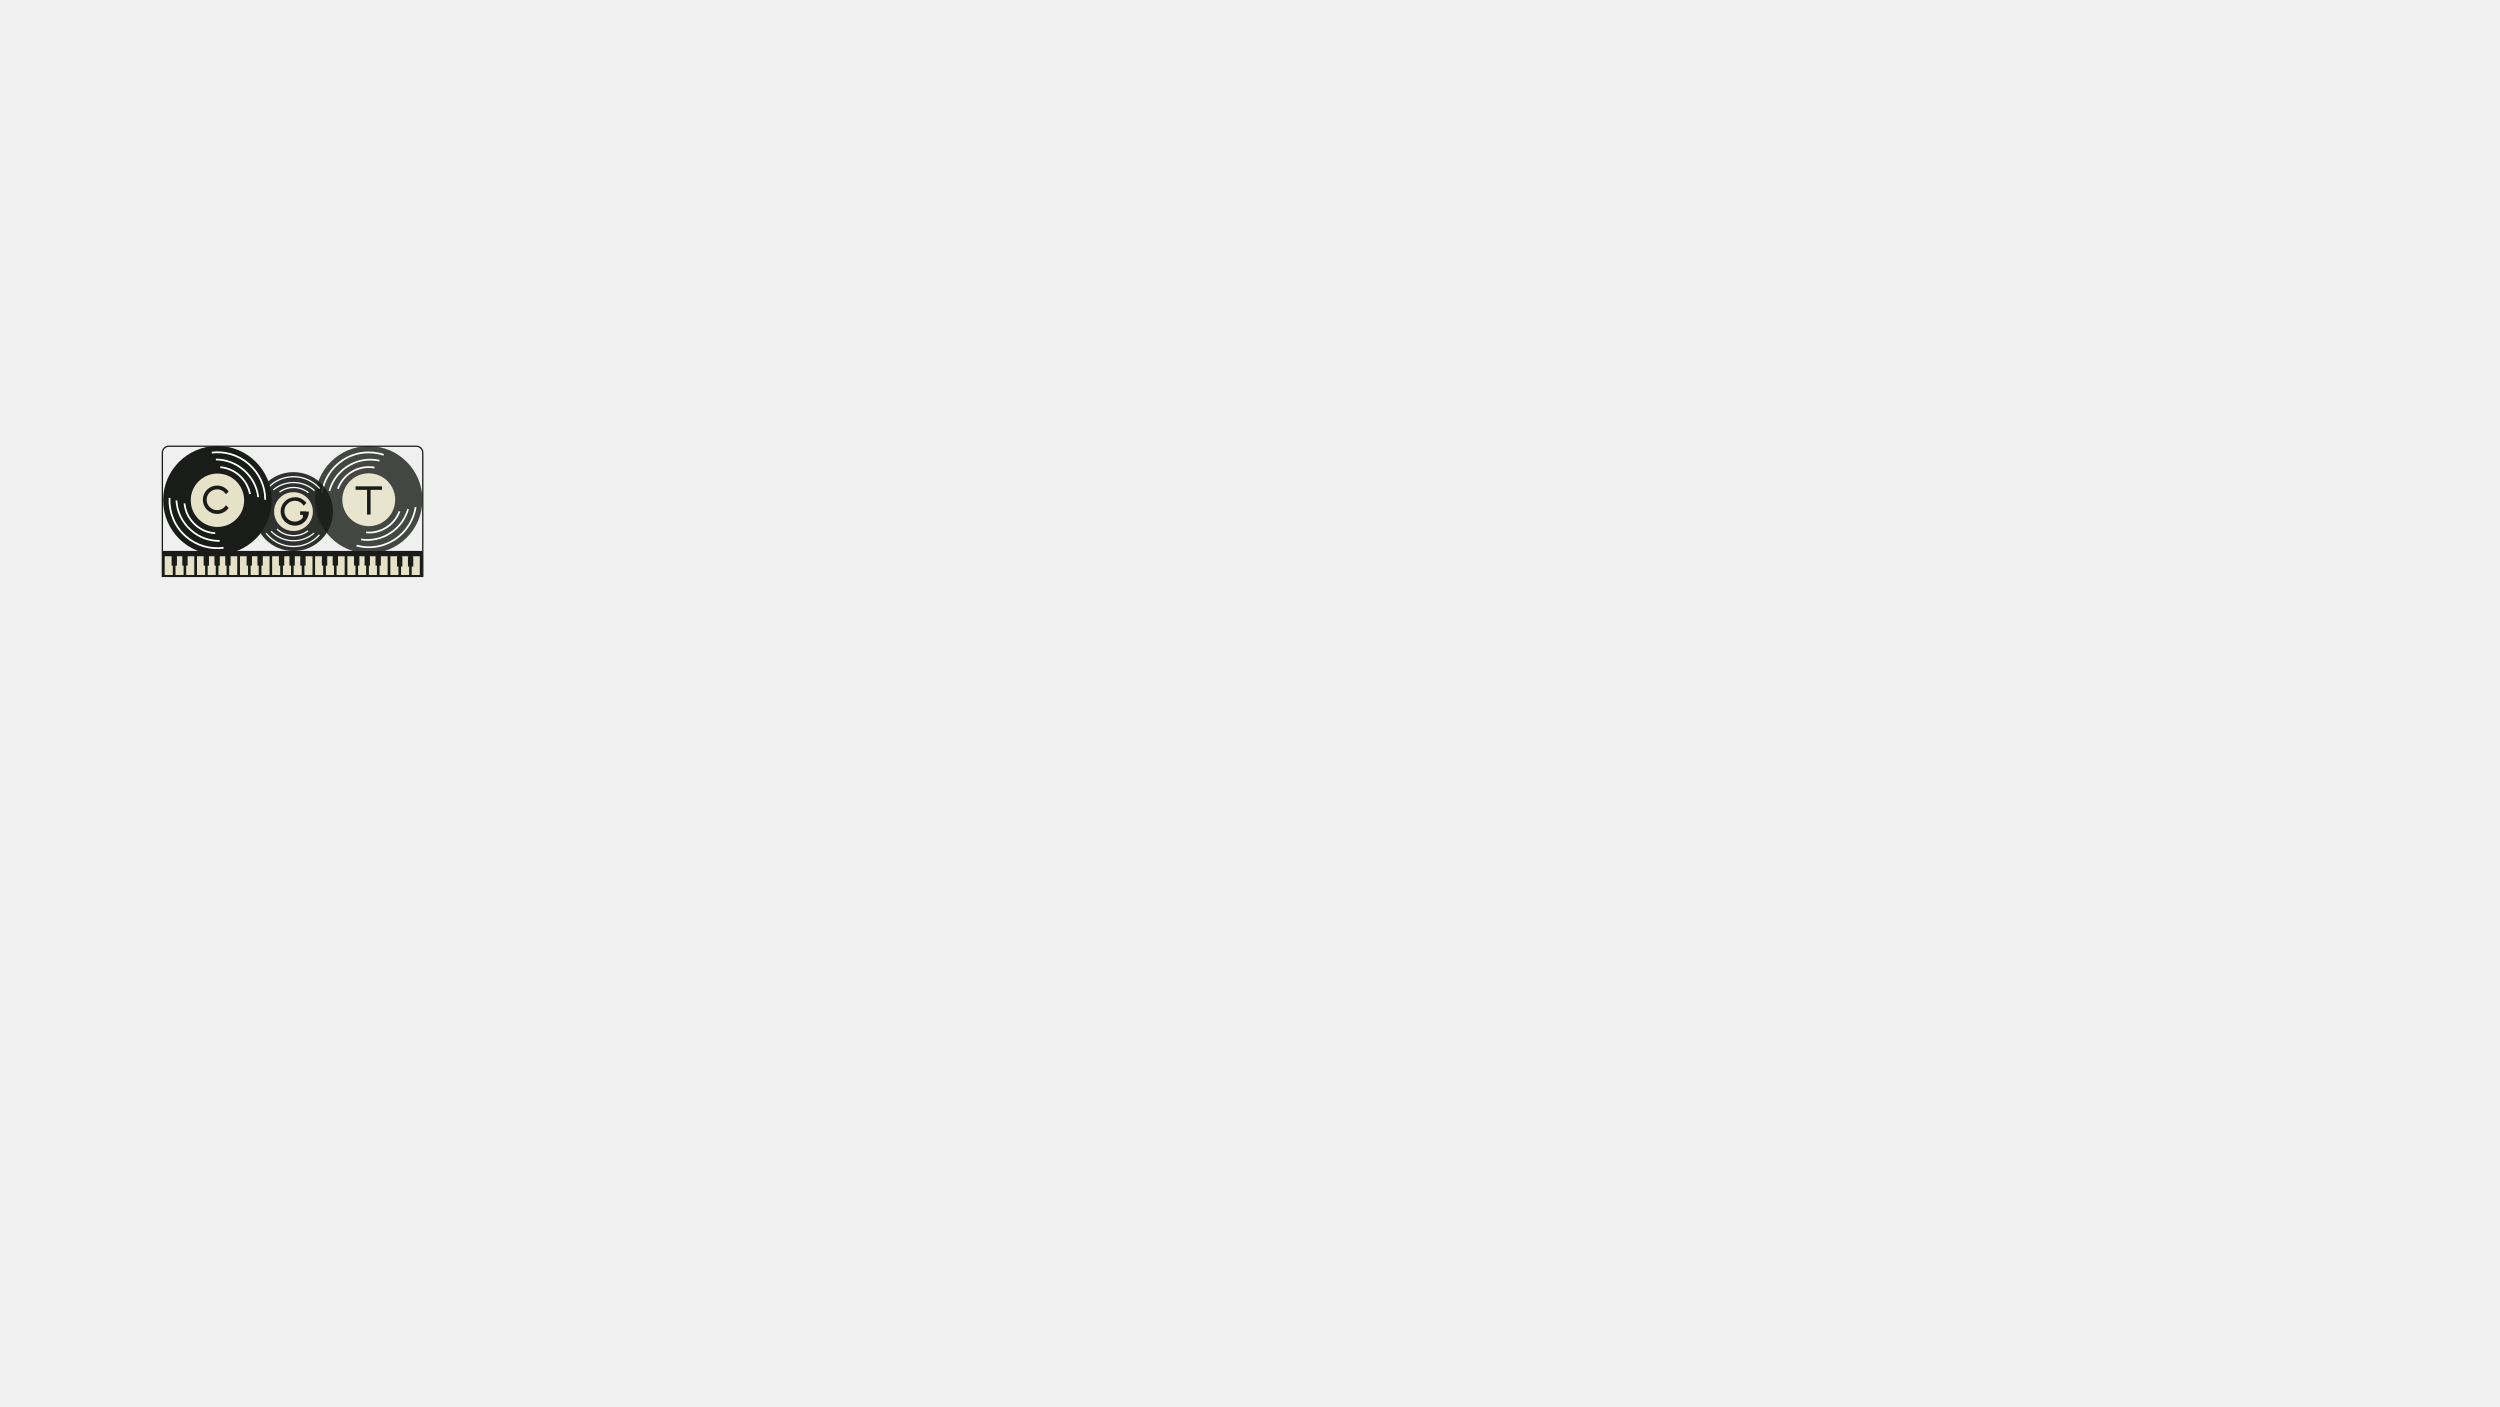
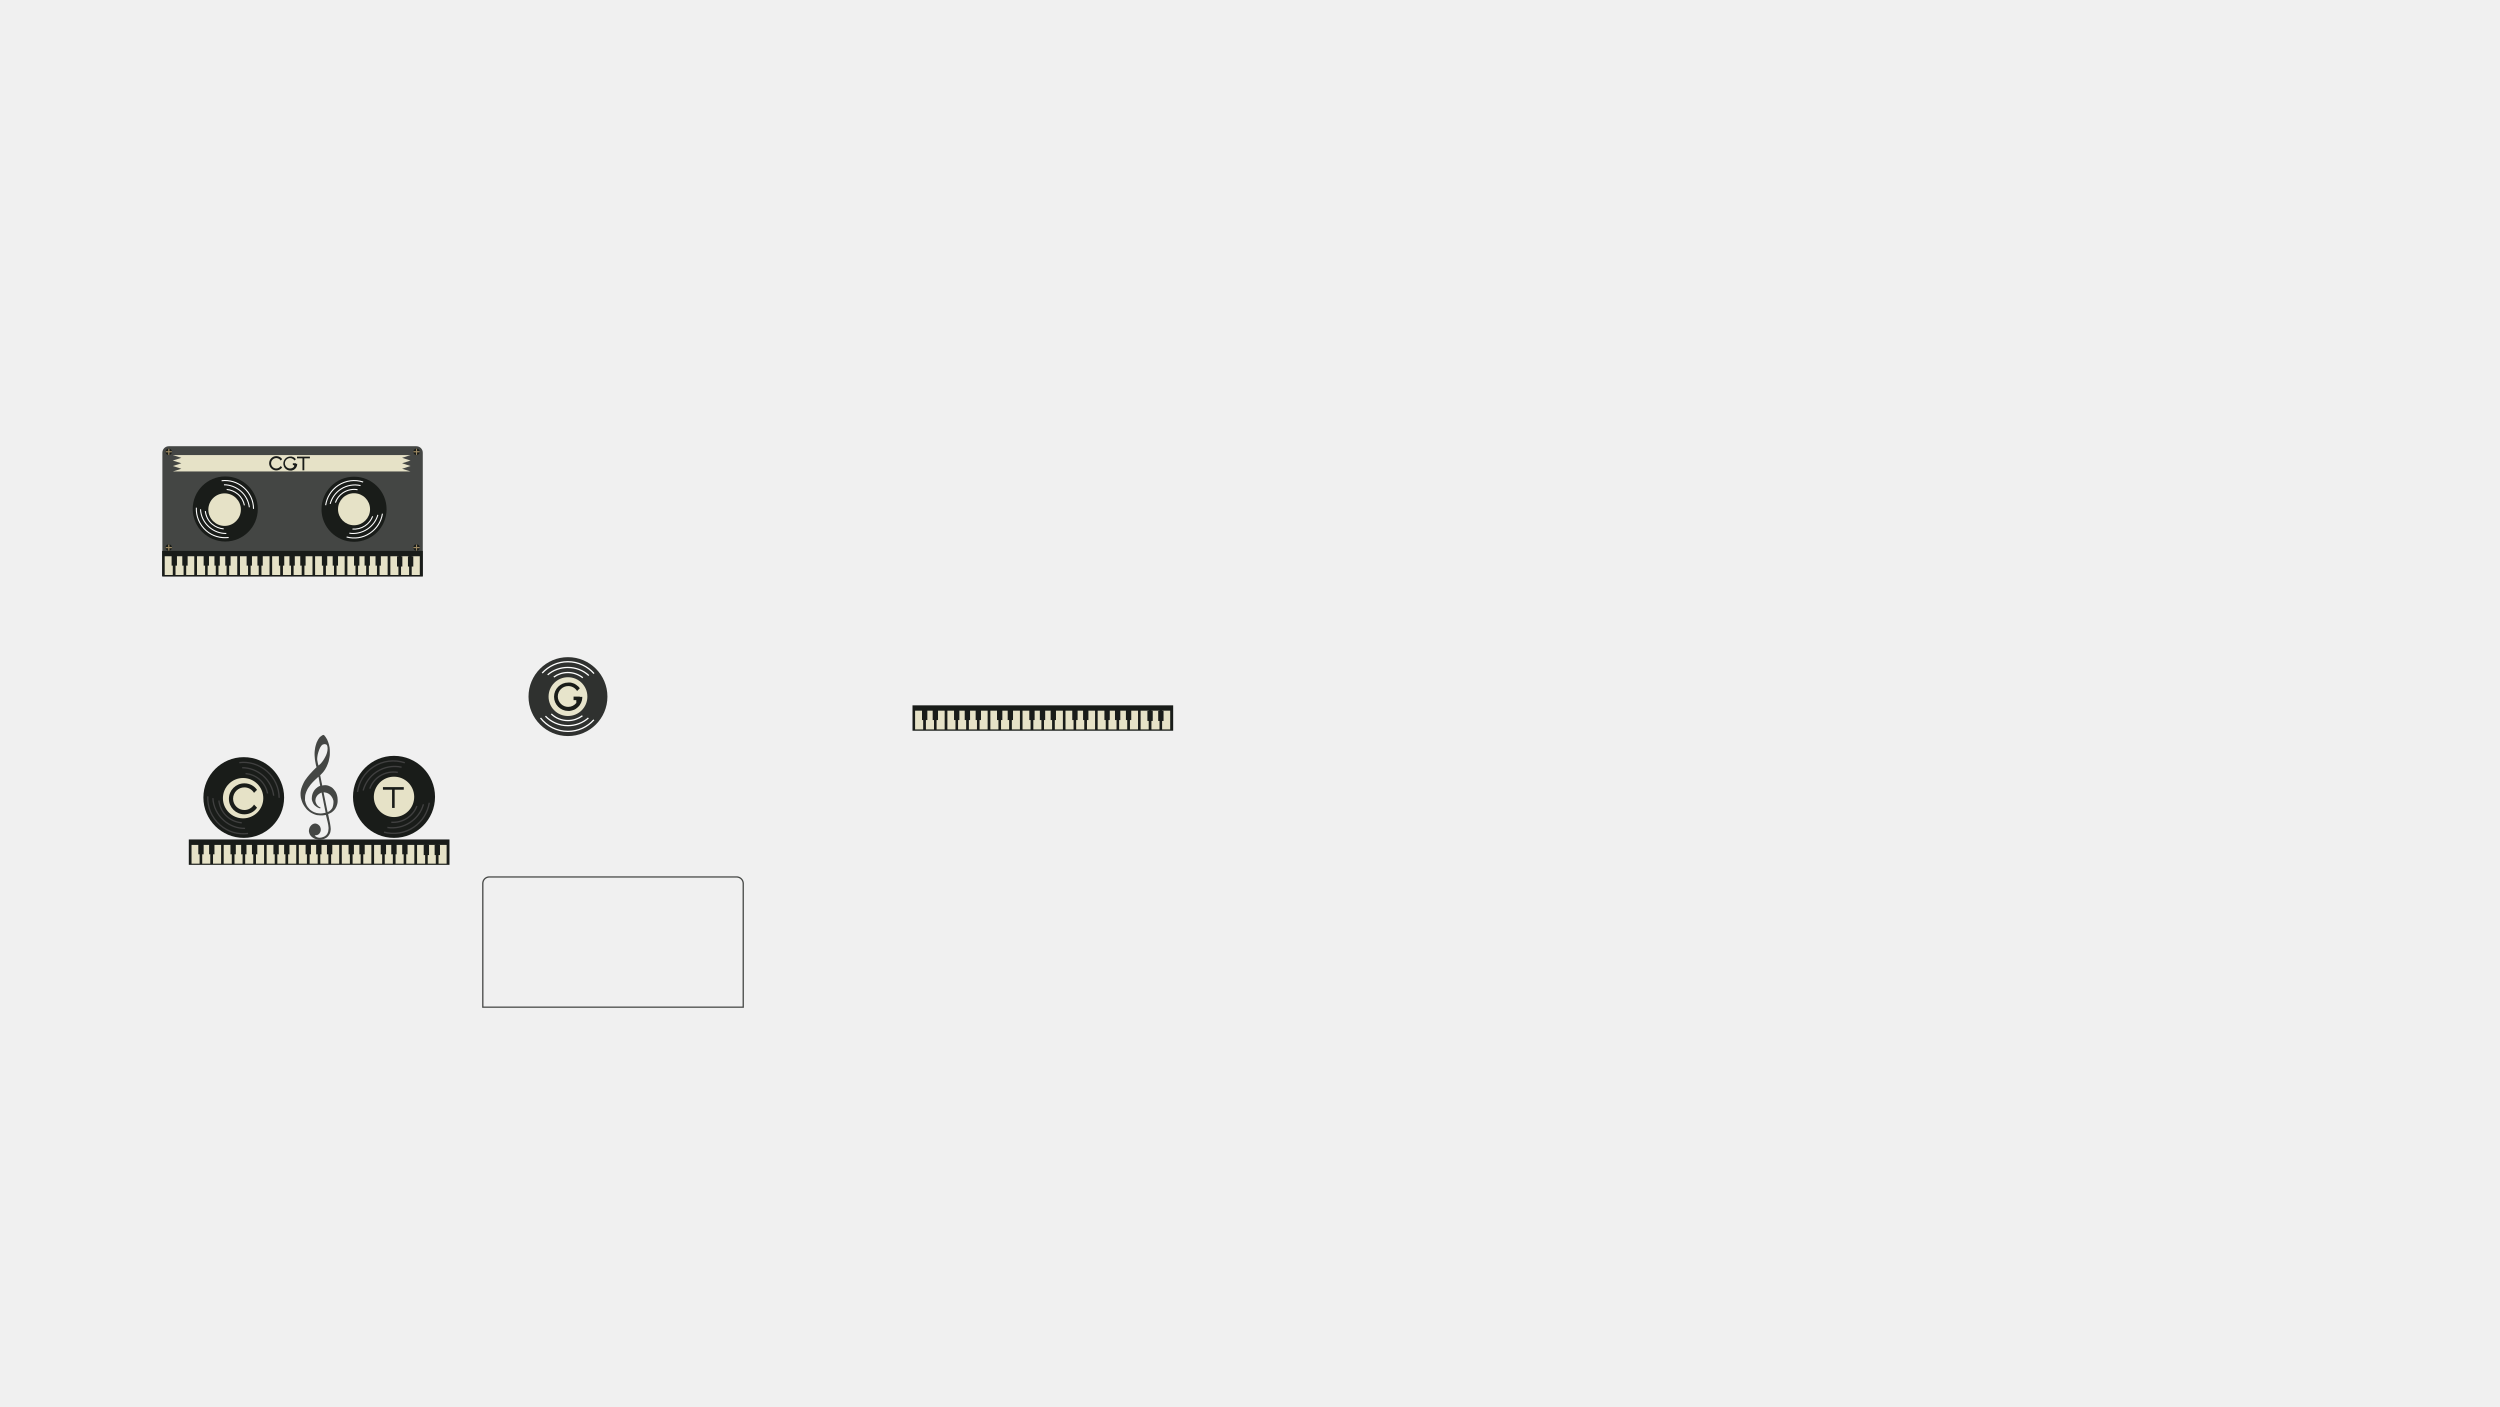
<svg xmlns="http://www.w3.org/2000/svg" version="1.1" x="0px" y="0px" viewBox="0 0 1920 1080" style="enable-background:new 0 0 1920 1080;" xml:space="preserve">
  <style type="text/css">
- 	.st0{fill:none;stroke:#191C19;stroke-width:0.999;stroke-miterlimit:10;}
- 	.st1{fill:#191C19;}
- 	.st2{fill:#E6E2C7;}
- 	.st3{opacity:0.8;}
- 	.st4{fill:none;stroke:#FFFFFF;stroke-width:1.36;stroke-miterlimit:10;}
- 	.st5{fill:none;stroke:#FFFFFF;stroke-width:1.342;stroke-miterlimit:10;}
- 	.st6{opacity:0.9;}
- 	.st7{fill:none;stroke:#FFFFFF;stroke-miterlimit:10;}
- 	.st8{fill:none;stroke:#FFFFFF;stroke-width:0.987;stroke-miterlimit:10;}
- 	.st9{fill:none;stroke:#FFFFFF;stroke-width:1.376;stroke-miterlimit:10;}
- 	.st10{fill:none;stroke:#FFFFFF;stroke-width:1.358;stroke-miterlimit:10;}
+ 	.st0{opacity:0.8;fill:#191C19;}
+ 	.st1{opacity:0.8;fill:none;stroke:#191C19;stroke-miterlimit:10;}
+ 	.st2{fill:#191C19;}
+ 	.st3{fill:#E6E2C7;}
+ 	.st4{opacity:0.9;}
+ 	.st5{fill:none;stroke:#FFFFFF;stroke-miterlimit:10;}
+ 	.st6{fill:none;stroke:#FFFFFF;stroke-width:0.987;stroke-miterlimit:10;}
+ 	.st7{fill:none;stroke:#FFFFFF;stroke-width:0.822;stroke-miterlimit:10;}
+ 	.st8{fill:none;stroke:#FFFFFF;stroke-width:0.812;stroke-miterlimit:10;}
+ 	.st9{fill:none;stroke:#FFFFFF;stroke-width:0.824;stroke-miterlimit:10;}
+ 	.st10{fill:none;stroke:#FFFFFF;stroke-width:0.814;stroke-miterlimit:10;}
+ 	.st11{fill:none;stroke:#404040;stroke-miterlimit:10;}
+ 	.st12{fill:none;stroke:#404040;stroke-width:1.042;stroke-miterlimit:10;}
+ 	.st13{fill:none;stroke:#404040;stroke-width:1.028;stroke-miterlimit:10;}
+ 	.st14{fill:#9D8963;}
</style>
  <g id="Layer_1">
    <path class="st0" d="M319.7,342.7h-190c-2.8,0-5,2.2-5,5v95h200v-95C324.7,344.9,322.5,342.7,319.7,342.7z" />
+     <path class="st1" d="M565.8,673.5h-190c-2.8,0-5,2.2-5,5v95h200v-95C570.8,675.8,568.5,673.5,565.8,673.5z" />
  </g>
  <g id="Layer_2">
    <g>
-       <rect x="124.5" y="423.1" class="st1" width="200.2" height="19.5" />
-       <rect x="134.8" y="427.2" class="st2" width="6.2" height="14.4" />
-       <rect x="126.5" y="427.2" class="st2" width="6.2" height="14.4" />
-       <rect x="143" y="427.2" class="st2" width="6.2" height="14.4" />
-       <rect x="151.3" y="427.2" class="st2" width="6.2" height="14.4" />
-       <rect x="159.5" y="427.2" class="st2" width="6.2" height="14.4" />
-       <rect x="167.8" y="427.2" class="st2" width="6.2" height="14.4" />
-       <rect x="176" y="427.2" class="st2" width="6.2" height="14.4" />
-       <rect x="184.3" y="427.2" class="st2" width="6.2" height="14.4" />
-       <rect x="192.5" y="427.2" class="st2" width="6.2" height="14.4" />
-       <rect x="200.8" y="427.2" class="st2" width="6.2" height="14.4" />
-       <rect x="209" y="427.2" class="st2" width="6.2" height="14.4" />
-       <rect x="217.3" y="427.2" class="st2" width="6.2" height="14.4" />
-       <rect x="225.5" y="427.2" class="st2" width="6.2" height="14.4" />
-       <rect x="233.8" y="427.2" class="st2" width="6.2" height="14.4" />
-       <rect x="242" y="427.2" class="st2" width="6.2" height="14.4" />
-       <rect x="250.3" y="427.2" class="st2" width="6.2" height="14.4" />
-       <rect x="258.5" y="427.2" class="st2" width="6.2" height="14.4" />
-       <rect x="266.8" y="427.2" class="st2" width="6.2" height="14.4" />
-       <rect x="275" y="427.2" class="st2" width="6.2" height="14.4" />
-       <rect x="283.3" y="427.2" class="st2" width="6.2" height="14.4" />
-       <rect x="291.5" y="427.2" class="st2" width="6.2" height="14.4" />
-       <rect x="299.8" y="427.2" class="st2" width="6.2" height="14.4" />
-       <rect x="308" y="427.2" class="st2" width="6.2" height="14.4" />
-       <rect x="316.2" y="427.2" class="st2" width="6.2" height="14.4" />
-       <rect x="131.8" y="426.5" class="st1" width="4.1" height="7.9" />
-       <rect x="140" y="426.5" class="st1" width="4.1" height="7.9" />
-       <rect x="156.4" y="426.5" class="st1" width="4.1" height="7.9" />
-       <rect x="164.7" y="426.5" class="st1" width="4.1" height="7.9" />
-       <rect x="173" y="426.5" class="st1" width="4.1" height="7.9" />
-       <rect x="189.4" y="426.5" class="st1" width="4.1" height="7.9" />
-       <rect x="197.7" y="426.5" class="st1" width="4.1" height="7.9" />
-       <rect x="214.2" y="426.5" class="st1" width="4.1" height="7.9" />
-       <rect x="222.3" y="426.5" class="st1" width="4.1" height="7.9" />
-       <rect x="230.6" y="426.5" class="st1" width="4.1" height="7.9" />
-       <rect x="247.2" y="426.5" class="st1" width="4.1" height="7.9" />
-       <rect x="255.5" y="426.5" class="st1" width="4.1" height="7.9" />
-       <rect x="271.9" y="426.5" class="st1" width="4.1" height="7.9" />
-       <rect x="280" y="426.5" class="st1" width="4.1" height="7.9" />
-       <rect x="288.4" y="426.5" class="st1" width="4.1" height="7.9" />
-       <rect x="304.9" y="427.2" class="st1" width="4.1" height="7.9" />
-       <rect x="313.3" y="427.2" class="st1" width="4.1" height="7.9" />
+       <rect x="124.5" y="423.1" class="st2" width="200.2" height="19.5" />
+       <rect x="134.8" y="427.2" class="st3" width="6.2" height="14.4" />
+       <rect x="126.5" y="427.2" class="st3" width="6.2" height="14.4" />
+       <rect x="143" y="427.2" class="st3" width="6.2" height="14.4" />
+       <rect x="151.3" y="427.2" class="st3" width="6.2" height="14.4" />
+       <rect x="159.5" y="427.2" class="st3" width="6.2" height="14.4" />
+       <rect x="167.8" y="427.2" class="st3" width="6.2" height="14.4" />
+       <rect x="176" y="427.2" class="st3" width="6.2" height="14.4" />
+       <rect x="184.3" y="427.2" class="st3" width="6.2" height="14.4" />
+       <rect x="192.5" y="427.2" class="st3" width="6.2" height="14.4" />
+       <rect x="200.8" y="427.2" class="st3" width="6.2" height="14.4" />
+       <rect x="209" y="427.2" class="st3" width="6.2" height="14.4" />
+       <rect x="217.3" y="427.2" class="st3" width="6.2" height="14.4" />
+       <rect x="225.5" y="427.2" class="st3" width="6.2" height="14.4" />
+       <rect x="233.8" y="427.2" class="st3" width="6.2" height="14.4" />
+       <rect x="242" y="427.2" class="st3" width="6.2" height="14.4" />
+       <rect x="250.3" y="427.2" class="st3" width="6.2" height="14.4" />
+       <rect x="258.5" y="427.2" class="st3" width="6.2" height="14.4" />
+       <rect x="266.8" y="427.2" class="st3" width="6.2" height="14.4" />
+       <rect x="275" y="427.2" class="st3" width="6.2" height="14.4" />
+       <rect x="283.3" y="427.2" class="st3" width="6.2" height="14.4" />
+       <rect x="291.5" y="427.2" class="st3" width="6.2" height="14.4" />
+       <rect x="299.8" y="427.2" class="st3" width="6.2" height="14.4" />
+       <rect x="308" y="427.2" class="st3" width="6.2" height="14.4" />
+       <rect x="316.2" y="427.2" class="st3" width="6.2" height="14.4" />
+       <rect x="131.8" y="426.5" class="st2" width="4.1" height="7.9" />
+       <rect x="140" y="426.5" class="st2" width="4.1" height="7.9" />
+       <rect x="156.4" y="426.5" class="st2" width="4.1" height="7.9" />
+       <rect x="164.7" y="426.5" class="st2" width="4.1" height="7.9" />
+       <rect x="173" y="426.5" class="st2" width="4.1" height="7.9" />
+       <rect x="189.4" y="426.5" class="st2" width="4.1" height="7.9" />
+       <rect x="197.7" y="426.5" class="st2" width="4.1" height="7.9" />
+       <rect x="214.2" y="426.5" class="st2" width="4.1" height="7.9" />
+       <rect x="222.3" y="426.5" class="st2" width="4.1" height="7.9" />
+       <rect x="230.6" y="426.5" class="st2" width="4.1" height="7.9" />
+       <rect x="247.2" y="426.5" class="st2" width="4.1" height="7.9" />
+       <rect x="255.5" y="426.5" class="st2" width="4.1" height="7.9" />
+       <rect x="271.9" y="426.5" class="st2" width="4.1" height="7.9" />
+       <rect x="280" y="426.5" class="st2" width="4.1" height="7.9" />
+       <rect x="288.4" y="426.5" class="st2" width="4.1" height="7.9" />
+       <rect x="304.9" y="427.2" class="st2" width="4.1" height="7.9" />
+       <rect x="313.3" y="427.2" class="st2" width="4.1" height="7.9" />
+     </g>
+     <g>
+       <rect x="145" y="644.7" class="st2" width="200.2" height="19.5" />
+       <rect x="155.3" y="648.9" class="st3" width="6.2" height="14.4" />
+       <rect x="147.1" y="648.9" class="st3" width="6.2" height="14.4" />
+       <rect x="163.6" y="648.9" class="st3" width="6.2" height="14.4" />
+       <rect x="171.8" y="648.9" class="st3" width="6.2" height="14.4" />
+       <rect x="180.1" y="648.9" class="st3" width="6.2" height="14.4" />
+       <rect x="188.3" y="648.9" class="st3" width="6.2" height="14.4" />
+       <rect x="196.6" y="648.9" class="st3" width="6.2" height="14.4" />
+       <rect x="204.8" y="648.9" class="st3" width="6.2" height="14.4" />
+       <rect x="213" y="648.9" class="st3" width="6.2" height="14.4" />
+       <rect x="221.3" y="648.9" class="st3" width="6.2" height="14.4" />
+       <rect x="229.5" y="648.9" class="st3" width="6.2" height="14.4" />
+       <rect x="237.8" y="648.9" class="st3" width="6.2" height="14.4" />
+       <rect x="246" y="648.9" class="st3" width="6.2" height="14.4" />
+       <rect x="254.3" y="648.9" class="st3" width="6.2" height="14.4" />
+       <rect x="262.5" y="648.9" class="st3" width="6.2" height="14.4" />
+       <rect x="270.8" y="648.9" class="st3" width="6.2" height="14.4" />
+       <rect x="279" y="648.9" class="st3" width="6.2" height="14.4" />
+       <rect x="287.3" y="648.9" class="st3" width="6.2" height="14.4" />
+       <rect x="295.5" y="648.9" class="st3" width="6.2" height="14.4" />
+       <rect x="303.8" y="648.9" class="st3" width="6.2" height="14.4" />
+       <rect x="312" y="648.9" class="st3" width="6.2" height="14.4" />
+       <rect x="320.3" y="648.9" class="st3" width="6.2" height="14.4" />
+       <rect x="328.5" y="648.9" class="st3" width="6.2" height="14.4" />
+       <rect x="336.8" y="648.9" class="st3" width="6.2" height="14.4" />
+       <rect x="152.3" y="648.2" class="st2" width="4.1" height="7.9" />
+       <rect x="160.6" y="648.2" class="st2" width="4.1" height="7.9" />
+       <rect x="177" y="648.2" class="st2" width="4.1" height="7.9" />
+       <rect x="185.2" y="648.2" class="st2" width="4.1" height="7.9" />
+       <rect x="193.5" y="648.2" class="st2" width="4.1" height="7.9" />
+       <rect x="210" y="648.2" class="st2" width="4.1" height="7.9" />
+       <rect x="218.2" y="648.2" class="st2" width="4.1" height="7.9" />
+       <rect x="234.7" y="648.2" class="st2" width="4.1" height="7.9" />
+       <rect x="242.8" y="648.2" class="st2" width="4.1" height="7.9" />
+       <rect x="251.1" y="648.2" class="st2" width="4.1" height="7.9" />
+       <rect x="267.7" y="648.2" class="st2" width="4.1" height="7.9" />
+       <rect x="276" y="648.2" class="st2" width="4.1" height="7.9" />
+       <rect x="292.4" y="648.2" class="st2" width="4.1" height="7.9" />
+       <rect x="300.5" y="648.2" class="st2" width="4.1" height="7.9" />
+       <rect x="308.9" y="648.2" class="st2" width="4.1" height="7.9" />
+       <rect x="325.4" y="648.8" class="st2" width="4.1" height="7.9" />
+       <rect x="333.8" y="648.8" class="st2" width="4.1" height="7.9" />
+     </g>
+     <g>
+       <rect x="700.8" y="541.7" class="st2" width="200.2" height="19.5" />
+       <rect x="711.1" y="545.8" class="st3" width="6.2" height="14.4" />
+       <rect x="702.8" y="545.8" class="st3" width="6.2" height="14.4" />
+       <rect x="719.3" y="545.8" class="st3" width="6.2" height="14.4" />
+       <rect x="727.6" y="545.8" class="st3" width="6.2" height="14.4" />
+       <rect x="735.8" y="545.8" class="st3" width="6.2" height="14.4" />
+       <rect x="744.1" y="545.8" class="st3" width="6.2" height="14.4" />
+       <rect x="752.3" y="545.8" class="st3" width="6.2" height="14.4" />
+       <rect x="760.6" y="545.8" class="st3" width="6.2" height="14.4" />
+       <rect x="768.8" y="545.8" class="st3" width="6.2" height="14.4" />
+       <rect x="777.1" y="545.8" class="st3" width="6.2" height="14.4" />
+       <rect x="785.3" y="545.8" class="st3" width="6.2" height="14.4" />
+       <rect x="793.6" y="545.8" class="st3" width="6.2" height="14.4" />
+       <rect x="801.8" y="545.8" class="st3" width="6.2" height="14.4" />
+       <rect x="810.1" y="545.8" class="st3" width="6.2" height="14.4" />
+       <rect x="818.3" y="545.8" class="st3" width="6.2" height="14.4" />
+       <rect x="826.5" y="545.8" class="st3" width="6.2" height="14.4" />
+       <rect x="834.8" y="545.8" class="st3" width="6.2" height="14.4" />
+       <rect x="843" y="545.8" class="st3" width="6.2" height="14.4" />
+       <rect x="851.3" y="545.8" class="st3" width="6.2" height="14.4" />
+       <rect x="859.5" y="545.8" class="st3" width="6.2" height="14.4" />
+       <rect x="867.8" y="545.8" class="st3" width="6.2" height="14.4" />
+       <rect x="876" y="545.8" class="st3" width="6.2" height="14.4" />
+       <rect x="884.3" y="545.8" class="st3" width="6.2" height="14.4" />
+       <rect x="892.5" y="545.8" class="st3" width="6.2" height="14.4" />
+       <rect x="708.1" y="545.1" class="st2" width="4.1" height="7.9" />
+       <rect x="716.3" y="545.1" class="st2" width="4.1" height="7.9" />
+       <rect x="732.7" y="545.1" class="st2" width="4.1" height="7.9" />
+       <rect x="740.9" y="545.1" class="st2" width="4.1" height="7.9" />
+       <rect x="749.3" y="545.1" class="st2" width="4.1" height="7.9" />
+       <rect x="765.7" y="545.1" class="st2" width="4.1" height="7.9" />
+       <rect x="773.9" y="545.1" class="st2" width="4.1" height="7.9" />
+       <rect x="790.5" y="545.1" class="st2" width="4.1" height="7.9" />
+       <rect x="798.6" y="545.1" class="st2" width="4.1" height="7.9" />
+       <rect x="806.9" y="545.1" class="st2" width="4.1" height="7.9" />
+       <rect x="823.5" y="545.1" class="st2" width="4.1" height="7.9" />
+       <rect x="831.8" y="545.1" class="st2" width="4.1" height="7.9" />
+       <rect x="848.2" y="545.1" class="st2" width="4.1" height="7.9" />
+       <rect x="856.3" y="545.1" class="st2" width="4.1" height="7.9" />
+       <rect x="864.7" y="545.1" class="st2" width="4.1" height="7.9" />
+       <rect x="881.2" y="545.8" class="st2" width="4.1" height="7.9" />
+       <rect x="889.5" y="545.8" class="st2" width="4.1" height="7.9" />
    </g>
  </g>
  <g id="Layer_3">
-     <g class="st3">
-       <circle class="st1" cx="283.2" cy="383.8" r="41.2" />
-       <circle class="st2" cx="283.2" cy="383.8" r="20.3" />
-       <path class="st4" d="M287.6,359.1c-6.1-1.1-12.7,0.1-18.3,3.8c-4.7,3.1-8,7.6-9.8,12.5" />
-       <path class="st4" d="M306.8,392.7c-1.8,4.8-5,9.1-9.6,12.1c-4.9,3.3-10.5,4.6-16,4.1" />
-       <path class="st5" d="M313.4,391c-2,7.1-6.5,13.7-13.3,18.2c-7,4.7-15.2,6.3-22.8,5.1" />
-       <path class="st5" d="M291.4,353.8c-8.2-1.9-17.3-0.5-25,4.7c-6.9,4.6-11.5,11.3-13.4,18.6" />
-       <path class="st4" d="M294.7,349.3c-10.3-3.4-21.9-2.2-31.6,4.2c-9,6-14.4,15.2-15.9,25.1" />
-       <path class="st4" d="M319.2,389.5c-1.5,9.7-7,18.8-15.8,24.7c-9.1,6-19.8,7.5-29.6,4.8" />
-     </g>
-     <g class="st6">
-       <circle class="st1" cx="225.4" cy="392.9" r="30.3" />
-       <circle class="st2" cx="225.4" cy="392.9" r="14.9" />
-       <path class="st7" d="M212.7,406.3c3.3,3.2,7.8,5.1,12.8,5.1c4.2,0,8-1.4,11.1-3.7" />
-       <path class="st7" d="M214.6,377.9c3-2.2,6.8-3.5,10.8-3.5c4.3,0,8.3,1.5,11.5,4" />
-       <path class="st8" d="M209.9,376.3c4.1-3.6,9.6-5.7,15.5-5.7c6.2,0,11.9,2.3,16.1,6.2" />
-       <path class="st8" d="M208.2,408c4.3,4.5,10.4,7.3,17.2,7.3c6.1,0,11.6-2.2,15.8-5.9" />
-       <path class="st7" d="M204.3,409.4c4.9,6.3,12.5,10.3,21.1,10.3c7.9,0,15-3.4,19.9-8.9" />
-       <path class="st7" d="M205.7,374.8c4.9-5.3,11.9-8.7,19.7-8.7c8,0,15.2,3.5,20.1,9.1" />
-     </g>
-     <g>
-       <circle class="st1" cx="167" cy="384.2" r="41.7" />
-       <circle class="st2" cx="167" cy="384.2" r="20.5" />
-       <path class="st9" d="M141.7,386.6c0.6,6.3,3.5,12.3,8.7,16.8c4.3,3.8,9.6,5.8,14.9,6.1" />
-       <path class="st9" d="M169.2,358.8c5.1,0.4,10.2,2.5,14.4,6.1c4.5,3.9,7.3,9,8.4,14.5" />
-       <path class="st10" d="M165.8,352.9c7.5,0,15.1,2.7,21.3,8c6.5,5.6,10.3,13.1,11.2,20.9" />
-       <path class="st10" d="M135.5,384.3c0.4,8.5,4.3,17,11.4,23.1c6.3,5.5,14.1,8.1,21.8,8" />
-       <path class="st9" d="M130.2,382.4c-0.5,10.9,3.8,22,12.7,29.7c8.2,7.1,18.7,9.9,28.8,8.6" />
-       <path class="st9" d="M162.7,347.6c9.9-1.2,20.2,1.7,28.3,8.7c8.3,7.2,12.7,17.3,12.7,27.5" />
-     </g>
+     <g class="st4">
+       <circle class="st2" cx="436.2" cy="535" r="30.3" />
+       <circle class="st3" cx="436.2" cy="535" r="14.9" />
+       <path class="st5" d="M423.4,548.3c3.3,3.2,7.8,5.1,12.8,5.1c4.2,0,8-1.4,11.1-3.7" />
+       <path class="st5" d="M425.3,520c3-2.2,6.8-3.5,10.8-3.5c4.3,0,8.3,1.5,11.5,4" />
+       <path class="st6" d="M420.6,518.3c4.1-3.6,9.6-5.7,15.5-5.7c6.2,0,11.9,2.3,16.1,6.2" />
+       <path class="st6" d="M418.9,550c4.3,4.5,10.4,7.3,17.2,7.3c6.1,0,11.6-2.2,15.8-5.9" />
+       <path class="st5" d="M415.1,551.4c4.9,6.3,12.5,10.3,21.1,10.3c7.9,0,15-3.4,19.9-8.9" />
+       <path class="st5" d="M416.4,516.9c4.9-5.3,11.9-8.7,19.7-8.7c8,0,15.2,3.5,20.1,9.1" />
+     </g>
+     <polygon class="st3" points="315.3,353.7 308.8,355.8 315.3,357.9 308.8,360 315.3,362.1 132.7,362.1 139.3,360 132.7,357.9    139.3,355.8 132.7,353.7 139.3,351.6 132.7,349.5 315.3,349.5 308.8,351.6  " />
  </g>
  <g id="Layer_4">
-     <path class="st1" d="M173.5,388c-1.4,2.3-3.9,3.8-6.8,3.8c-4.4,0-8-3.6-8-8s3.6-8,8-8c2.9,0,5.4,1.5,6.8,3.8l2.1-2.1   c-2-2.8-5.2-4.6-8.9-4.6c-6,0-10.9,4.9-10.9,10.9c0,6,4.9,10.9,10.9,10.9c3.7,0,6.9-1.8,8.9-4.6L173.5,388z" />
-     <polygon class="st1" points="293.4,373.5 273.1,373.5 273.1,376.2 281.9,376.2 281.9,395.2 284.6,395.2 284.6,376.2 293.4,376.2     " />
-     <path class="st1" d="M235.3,392.7h-4.8v2.7h2.1v2.2c-1.5,1.8-3.7,3-6.2,3c-4.4,0-8-3.6-8-8c0-4.4,3.6-8,8-8c2.9,0,5.4,1.5,6.8,3.8   l2.1-2.1c-0.1-0.2-0.2-0.3-0.4-0.5s-0.3-0.3-0.4-0.5c0,0,0,0,0,0c-0.1-0.1-0.3-0.3-0.4-0.4c-0.2-0.2-0.3-0.3-0.5-0.4   c-0.2-0.1-0.3-0.3-0.5-0.4c-0.2-0.1-0.3-0.3-0.5-0.4c-0.3-0.2-0.7-0.5-1.1-0.7c-0.2-0.1-0.4-0.2-0.6-0.3c-0.2-0.1-0.4-0.2-0.6-0.2   c-0.2-0.1-0.4-0.2-0.6-0.2c0,0,0,0,0,0c-0.2-0.1-0.4-0.1-0.6-0.2c-0.2,0-0.4-0.1-0.6-0.1c-0.1,0-0.2,0-0.4-0.1c-0.1,0-0.2,0-0.3,0   c-0.1,0-0.2,0-0.3,0c-0.2,0-0.3,0-0.4,0c-0.2,0-0.4,0-0.7,0c-6,0-10.9,4.9-10.9,10.9c0,6,4.9,10.9,10.9,10.9c0.2,0,0.5,0,0.7,0   c0.2,0,0.3,0,0.4,0c0.2,0,0.4,0,0.5-0.1c0.1,0,0.2,0,0.4-0.1c0.2,0,0.4-0.1,0.6-0.1c0.2,0,0.4-0.1,0.6-0.2c0,0,0,0,0.1,0   c0.2-0.1,0.4-0.1,0.6-0.2c0.2-0.1,0.4-0.2,0.6-0.2c0.2-0.1,0.4-0.2,0.6-0.3c0.4-0.2,0.8-0.4,1.1-0.7v0c0.2-0.1,0.3-0.2,0.5-0.4   c0.5-0.4,1-0.8,1.4-1.3c0.3-0.3,0.6-0.6,0.8-1l0,0c0.7-1,1.3-2.2,1.6-3.5c0.2-0.9,0.3-1.8,0.3-2.7H235.3z" />
+     <g>
+       <circle class="st2" cx="173" cy="390.9" r="25" />
+       <circle class="st3" cx="172.5" cy="391.4" r="12.5" />
+       <path class="st7" d="M157.7,392.5c0.4,3.8,2.1,7.4,5.2,10c2.6,2.2,5.7,3.4,8.9,3.7" />
+       <path class="st7" d="M174.1,375.9c3.1,0.3,6.1,1.5,8.6,3.6c2.7,2.3,4.4,5.4,5,8.6" />
+       <path class="st8" d="M172,372.3c4.5,0,9,1.6,12.8,4.8c3.9,3.3,6.1,7.8,6.7,12.5" />
+       <path class="st8" d="M154,391.1c0.2,5.1,2.5,10.1,6.8,13.8c3.8,3.3,8.5,4.9,13,4.8" />
+       <path class="st7" d="M150.8,389.9c-0.3,6.5,2.3,13.1,7.6,17.7c4.9,4.3,11.2,5.9,17.2,5.2" />
+       <path class="st7" d="M170.2,369.2c5.9-0.7,12.1,1,16.9,5.2c5,4.3,7.6,10.3,7.6,16.4" />
+     </g>
+     <path class="st2" d="M215.6,357.9c-0.7,1.1-2,1.9-3.4,1.9c-2.2,0-4-1.8-4-4c0-2.2,1.8-4,4-4c1.4,0,2.7,0.8,3.4,1.9l1.1-1.1   c-1-1.4-2.6-2.3-4.5-2.3c-3,0-5.5,2.5-5.5,5.5s2.5,5.5,5.5,5.5c1.8,0,3.5-0.9,4.5-2.3L215.6,357.9z" />
+     <g>
+       <circle class="st2" cx="271.9" cy="391.1" r="25" />
+       <circle class="st3" cx="271.9" cy="391.1" r="12.3" />
+       <path class="st9" d="M274.6,376.1c-3.7-0.7-7.7,0.1-11.1,2.3c-2.9,1.9-4.9,4.6-5.9,7.6" />
+       <path class="st9" d="M286.2,396.5c-1.1,2.9-3.1,5.5-5.8,7.3c-3,2-6.4,2.8-9.7,2.5" />
+       <path class="st10" d="M290.2,395.4c-1.2,4.3-4,8.3-8.1,11c-4.3,2.8-9.2,3.8-13.8,3.1" />
+       <path class="st10" d="M276.9,372.9c-5-1.1-10.5-0.3-15.2,2.8c-4.2,2.8-7,6.9-8.1,11.3" />
+       <path class="st9" d="M278.9,370.2c-6.2-2.1-13.3-1.3-19.2,2.6c-5.4,3.6-8.7,9.2-9.6,15.2" />
+       <path class="st9" d="M293.7,394.5c-0.9,5.9-4.2,11.4-9.6,15c-5.5,3.7-12,4.5-17.9,2.9" />
+     </g>
+     <polygon class="st2" points="238,350.7 228.1,350.7 228.1,352 232.3,352 232.3,361.2 233.7,361.2 233.7,352 238,352  " />
+     <path class="st2" d="M445.3,535h-4.8v2.7h2.1v2.2c-1.5,1.8-3.7,3-6.2,3c-4.4,0-8-3.6-8-8c0-4.4,3.6-8,8-8c2.9,0,5.4,1.5,6.8,3.8   l2.1-2.1c-0.1-0.2-0.2-0.3-0.4-0.5s-0.3-0.3-0.4-0.5c0,0,0,0,0,0c-0.1-0.1-0.3-0.3-0.4-0.4c-0.2-0.2-0.3-0.3-0.5-0.4   c-0.2-0.1-0.3-0.3-0.5-0.4c-0.2-0.1-0.3-0.3-0.5-0.4c-0.3-0.2-0.7-0.5-1.1-0.7c-0.2-0.1-0.4-0.2-0.6-0.3c-0.2-0.1-0.4-0.2-0.6-0.2   c-0.2-0.1-0.4-0.2-0.6-0.2c0,0,0,0,0,0c-0.2-0.1-0.4-0.1-0.6-0.2c-0.2,0-0.4-0.1-0.6-0.1c-0.1,0-0.2,0-0.4-0.1c-0.1,0-0.2,0-0.3,0   c-0.1,0-0.2,0-0.3,0c-0.2,0-0.3,0-0.4,0c-0.2,0-0.4,0-0.7,0c-6,0-10.9,4.9-10.9,10.9c0,6,4.9,10.9,10.9,10.9c0.2,0,0.5,0,0.7,0   c0.2,0,0.3,0,0.4,0c0.2,0,0.4,0,0.5-0.1c0.1,0,0.2,0,0.4-0.1c0.2,0,0.4-0.1,0.6-0.1c0.2,0,0.4-0.1,0.6-0.2c0,0,0,0,0.1,0   c0.2-0.1,0.4-0.1,0.6-0.2c0.2-0.1,0.4-0.2,0.6-0.2c0.2-0.1,0.4-0.2,0.6-0.3c0.4-0.2,0.8-0.4,1.1-0.7v0c0.2-0.1,0.3-0.2,0.5-0.4   c0.5-0.4,1-0.8,1.4-1.3c0.3-0.3,0.6-0.6,0.8-1l0,0c0.7-1,1.3-2.2,1.6-3.5c0.2-0.9,0.3-1.8,0.3-2.7H445.3z" />
+     <path class="st2" d="M227.3,355.8h-2.4v1.4h1v1.1c-0.7,0.9-1.8,1.5-3.1,1.5c-2.2,0-4-1.8-4-4c0-2.2,1.8-4,4-4   c1.4,0,2.7,0.8,3.4,1.9l1-1c-0.1-0.1-0.1-0.2-0.2-0.3s-0.1-0.2-0.2-0.2c0,0,0,0,0,0c-0.1-0.1-0.1-0.1-0.2-0.2   c-0.1-0.1-0.2-0.1-0.2-0.2c-0.1-0.1-0.2-0.1-0.2-0.2c-0.1-0.1-0.2-0.1-0.3-0.2c-0.2-0.1-0.4-0.2-0.5-0.3c-0.1,0-0.2-0.1-0.3-0.1   c-0.1,0-0.2-0.1-0.3-0.1c-0.1,0-0.2-0.1-0.3-0.1c0,0,0,0,0,0c-0.1,0-0.2-0.1-0.3-0.1c-0.1,0-0.2,0-0.3-0.1c-0.1,0-0.1,0-0.2,0   c0,0-0.1,0-0.1,0c0,0-0.1,0-0.1,0c-0.1,0-0.1,0-0.2,0c-0.1,0-0.2,0-0.3,0c-3,0-5.4,2.4-5.4,5.4c0,3,2.4,5.4,5.4,5.4   c0.1,0,0.2,0,0.3,0c0.1,0,0.1,0,0.2,0c0.1,0,0.2,0,0.3,0c0.1,0,0.1,0,0.2,0c0.1,0,0.2,0,0.3-0.1c0.1,0,0.2-0.1,0.3-0.1c0,0,0,0,0,0   c0.1,0,0.2-0.1,0.3-0.1c0.1,0,0.2-0.1,0.3-0.1c0.1,0,0.2-0.1,0.3-0.1c0.2-0.1,0.4-0.2,0.5-0.3v0c0.1-0.1,0.2-0.1,0.2-0.2   c0.3-0.2,0.5-0.4,0.7-0.6c0.1-0.2,0.3-0.3,0.4-0.5l0,0c0.4-0.5,0.6-1.1,0.8-1.7c0.1-0.4,0.2-0.9,0.2-1.4H227.3z" />
+     <g>
+       <circle class="st2" cx="187.2" cy="612.5" r="31" />
+       <circle class="st3" cx="186.7" cy="613" r="15.5" />
+       <path class="st11" d="M168.1,614.8c0.5,4.7,2.6,9.2,6.5,12.5c3.2,2.8,7.1,4.3,11.1,4.6" />
+       <path class="st11" d="M188.6,594.1c3.8,0.3,7.6,1.8,10.7,4.5c3.4,2.9,5.4,6.7,6.2,10.8" />
+       <path class="st11" d="M186,589.6c5.6,0,11.2,2,15.9,6c4.8,4.2,7.6,9.8,8.3,15.5" />
+       <path class="st11" d="M163.5,613c0.3,6.3,3.2,12.6,8.5,17.2c4.7,4.1,10.5,6.1,16.2,6" />
+       <path class="st11" d="M159.6,611.6c-0.4,8.1,2.8,16.3,9.5,22.1c6.1,5.3,13.9,7.4,21.4,6.4" />
+       <path class="st11" d="M183.8,585.7c7.4-0.9,15,1.3,21.1,6.5c6.2,5.4,9.4,12.9,9.5,20.5" />
+     </g>
+     <path class="st2" d="M195.1,617.9c-1.5,2.5-4.3,4.2-7.4,4.2c-4.8,0-8.7-3.9-8.7-8.7c0-4.8,3.9-8.7,8.7-8.7c3.1,0,5.9,1.7,7.4,4.2   l2.3-2.3c-2.2-3.1-5.7-5-9.7-5c-6.6,0-11.9,5.3-11.9,11.9s5.3,11.9,11.9,11.9c4,0,7.6-2,9.7-5.1L195.1,617.9z" />
+     <g>
+       <g>
+         <circle class="st2" cx="302.6" cy="612" r="31.5" />
+         <circle class="st3" cx="302.6" cy="612" r="15.5" />
+         <path class="st12" d="M305.5,593.2c-4.7-0.8-9.7,0.1-14,2.9c-3.6,2.4-6.2,5.8-7.5,9.6" />
+         <path class="st12" d="M320.2,619c-1.4,3.7-3.9,6.9-7.4,9.3c-3.8,2.5-8.1,3.5-12.3,3.2" />
+         <path class="st13" d="M325.2,617.7c-1.5,5.5-5,10.5-10.2,13.9c-5.4,3.6-11.7,4.8-17.5,3.9" />
+         <path class="st13" d="M308.4,589.2c-6.3-1.4-13.2-0.3-19.2,3.6c-5.3,3.5-8.8,8.7-10.3,14.3" />
+         <path class="st12" d="M310.9,585.8c-7.9-2.6-16.8-1.7-24.2,3.2c-6.9,4.6-11.1,11.6-12.1,19.2" />
+         <path class="st12" d="M329.7,616.5c-1.2,7.4-5.3,14.4-12.1,18.9c-6.9,4.6-15.2,5.7-22.7,3.7" />
+       </g>
+       <polygon class="st2" points="310.1,604.5 294.1,604.5 294.1,606.5 301.1,606.5 301.1,620.5 303.1,620.5 303.1,606.5 310.1,606.5       " />
+     </g>
+     <circle class="st2" cx="129.6" cy="347" r="2.5" />
+     <circle class="st2" cx="319.9" cy="347" r="2.5" />
+     <polygon class="st14" points="132,346.5 130.1,346.5 130.1,344.6 129.2,344.6 129.2,346.5 127.3,346.5 127.3,347.4 129.2,347.4    129.2,349.4 130.1,349.4 130.1,347.4 132,347.4  " />
+     <polygon class="st14" points="322.3,346.5 320.3,346.5 320.3,344.6 319.5,344.6 319.5,346.5 317.5,346.5 317.5,347.4 319.5,347.4    319.5,349.4 320.3,349.4 320.3,347.4 322.3,347.4  " />
+     <circle class="st2" cx="319.9" cy="420.5" r="2.5" />
+     <polygon class="st14" points="322.3,420.1 320.3,420.1 320.3,418.2 319.5,418.2 319.5,420.1 317.5,420.1 317.5,421 319.5,421    319.5,422.9 320.3,422.9 320.3,421 322.3,421  " />
+     <circle class="st2" cx="129.6" cy="420.5" r="2.5" />
+     <polygon class="st14" points="132,420.1 130.1,420.1 130.1,418.2 129.2,418.2 129.2,420.1 127.3,420.1 127.3,421 129.2,421    129.2,422.9 130.1,422.9 130.1,421 132,421  " />
+     <path class="st0" d="M258.8,610.6c-0.7-2.3-1.4-3-1.4-3s-1.7-2.6-3.2-3.2c0,0-3.1-2.2-6.7-1.1l-1.6-7.9c0,0,2.6-2.4,3.8-4.5   c1.1-2.1,1.2-2.2,1.2-2.2s1.7-3.8,1.8-5.3c0,0,0.7-3.2,0.6-4.2c0,0,0.1-3.6-0.2-5.3c-0.4-1.8-0.5-2.2-0.5-2.2s-1-3.7-2.3-5.3   c0,0-0.8-1.3-1.4-1.8c-0.6-0.5-1.5,0.2-1.5,0.2s-2,1-3.1,3.2c-1.2,2.2-1.3,2.8-1.3,2.8s-1,2.9-1.1,4.5c0,0-0.4,2-0.3,4.7   c0.1,2.7,0.4,4.2,0.4,4.2s0.7,4.1,1.1,5l-2.6,2.6l-2.6,2.8c0,0-1.8,2.2-1.9,2.3c-0.2,0.2-1.6,2.2-1.6,2.2s-0.9,1.2-2.2,4.3   c-1.3,3-1.4,5.6-1.4,5.6s-0.1,3.4,0.7,5.3c0,0,0.7,2.7,2.2,4.8c1.5,2.1,2.2,2.8,2.2,2.8s2.6,2.3,3.8,2.7c0,0,1.8,1,3.7,1.4   c0,0,3.9,0.6,6.9-0.1l1.3,5.3c0,0,1.1,4.2,0.6,6.2c0,0,0.1,2.4-1.9,4.2c-2,1.8-4.9,1.8-4.9,1.8s-2.5,0-3.6-1.7v-0.2   c0,0,2.7,0.4,4-2.1c1.4-2.5-0.2-4.9-0.2-4.9s-1.6-2.3-4-2c-2.4,0.3-3.6,2.7-3.6,2.7s-1.2,2.2-0.6,4.1c0,0,0.3,1.7,1.6,3   c1.3,1.3,2.9,1.9,2.9,1.9s2.1,0.9,4.2,0.7c2.2-0.2,3-0.7,3-0.7s2.1-0.9,2.8-1.9c0,0,1.4-1.5,1.8-3.2c0.4-1.7,0.3-2.7,0.3-2.7   s-0.2-2.8-0.5-3.9l-1.5-7.3c0,0,2.6-0.9,3.7-2.1c0,0,1.6-1.2,2.6-3.5s1-3.9,1-3.9S259.5,612.8,258.8,610.6z M243.7,581.4   c0.1-2.1,1.5-5.8,1.5-5.8s1.1-3,2.7-3.8c1.6-0.7,2.6,0,2.6,0s1,0,1.1,2.8c0.1,2.8-1.2,5.5-1.2,5.5c-2.9,6.2-5.8,7.8-5.8,7.8   c-0.4-0.8-0.8-3.4-0.8-3.4C243.4,583.5,243.7,581.4,243.7,581.4z M247.1,624.7c0,0-1.3,0.2-4-0.3c-2.7-0.6-4.9-2.5-4.9-2.5   s-0.6-0.5-1.9-2.1c-1.3-1.6-2-4.8-2-4.8s-0.2-0.4,0-3.1c0.1-2.6,1.8-5.7,1.8-5.7s0.7-1.4,2.5-3.7c1.7-2.2,6-6,6-6l1.3,7   c-2.8,1-4.5,3.5-4.5,3.5c-2.4,3.3-1.9,7-1.9,7s0.4,2.9,2.4,4.7c2,1.8,3.8,2.1,3.8,2.1c0.9-0.1,0.3-0.7,0.3-0.7   c-2.9-1.1-3.6-4.2-3.6-4.2s-0.7-1.7,0.7-4.1c1.4-2.4,3.9-3.1,3.9-3.1l3.1,15.5C249.5,624.4,247.1,624.7,247.1,624.7z M256.1,616.1   c0,0,0,3.8-1.5,5.3c0,0-1.1,1.6-3,2.3l-3.1-15.2c0,0,3.6-0.1,5.8,2.8C256.5,614.2,256.1,616.1,256.1,616.1z" />
  </g>
</svg>
